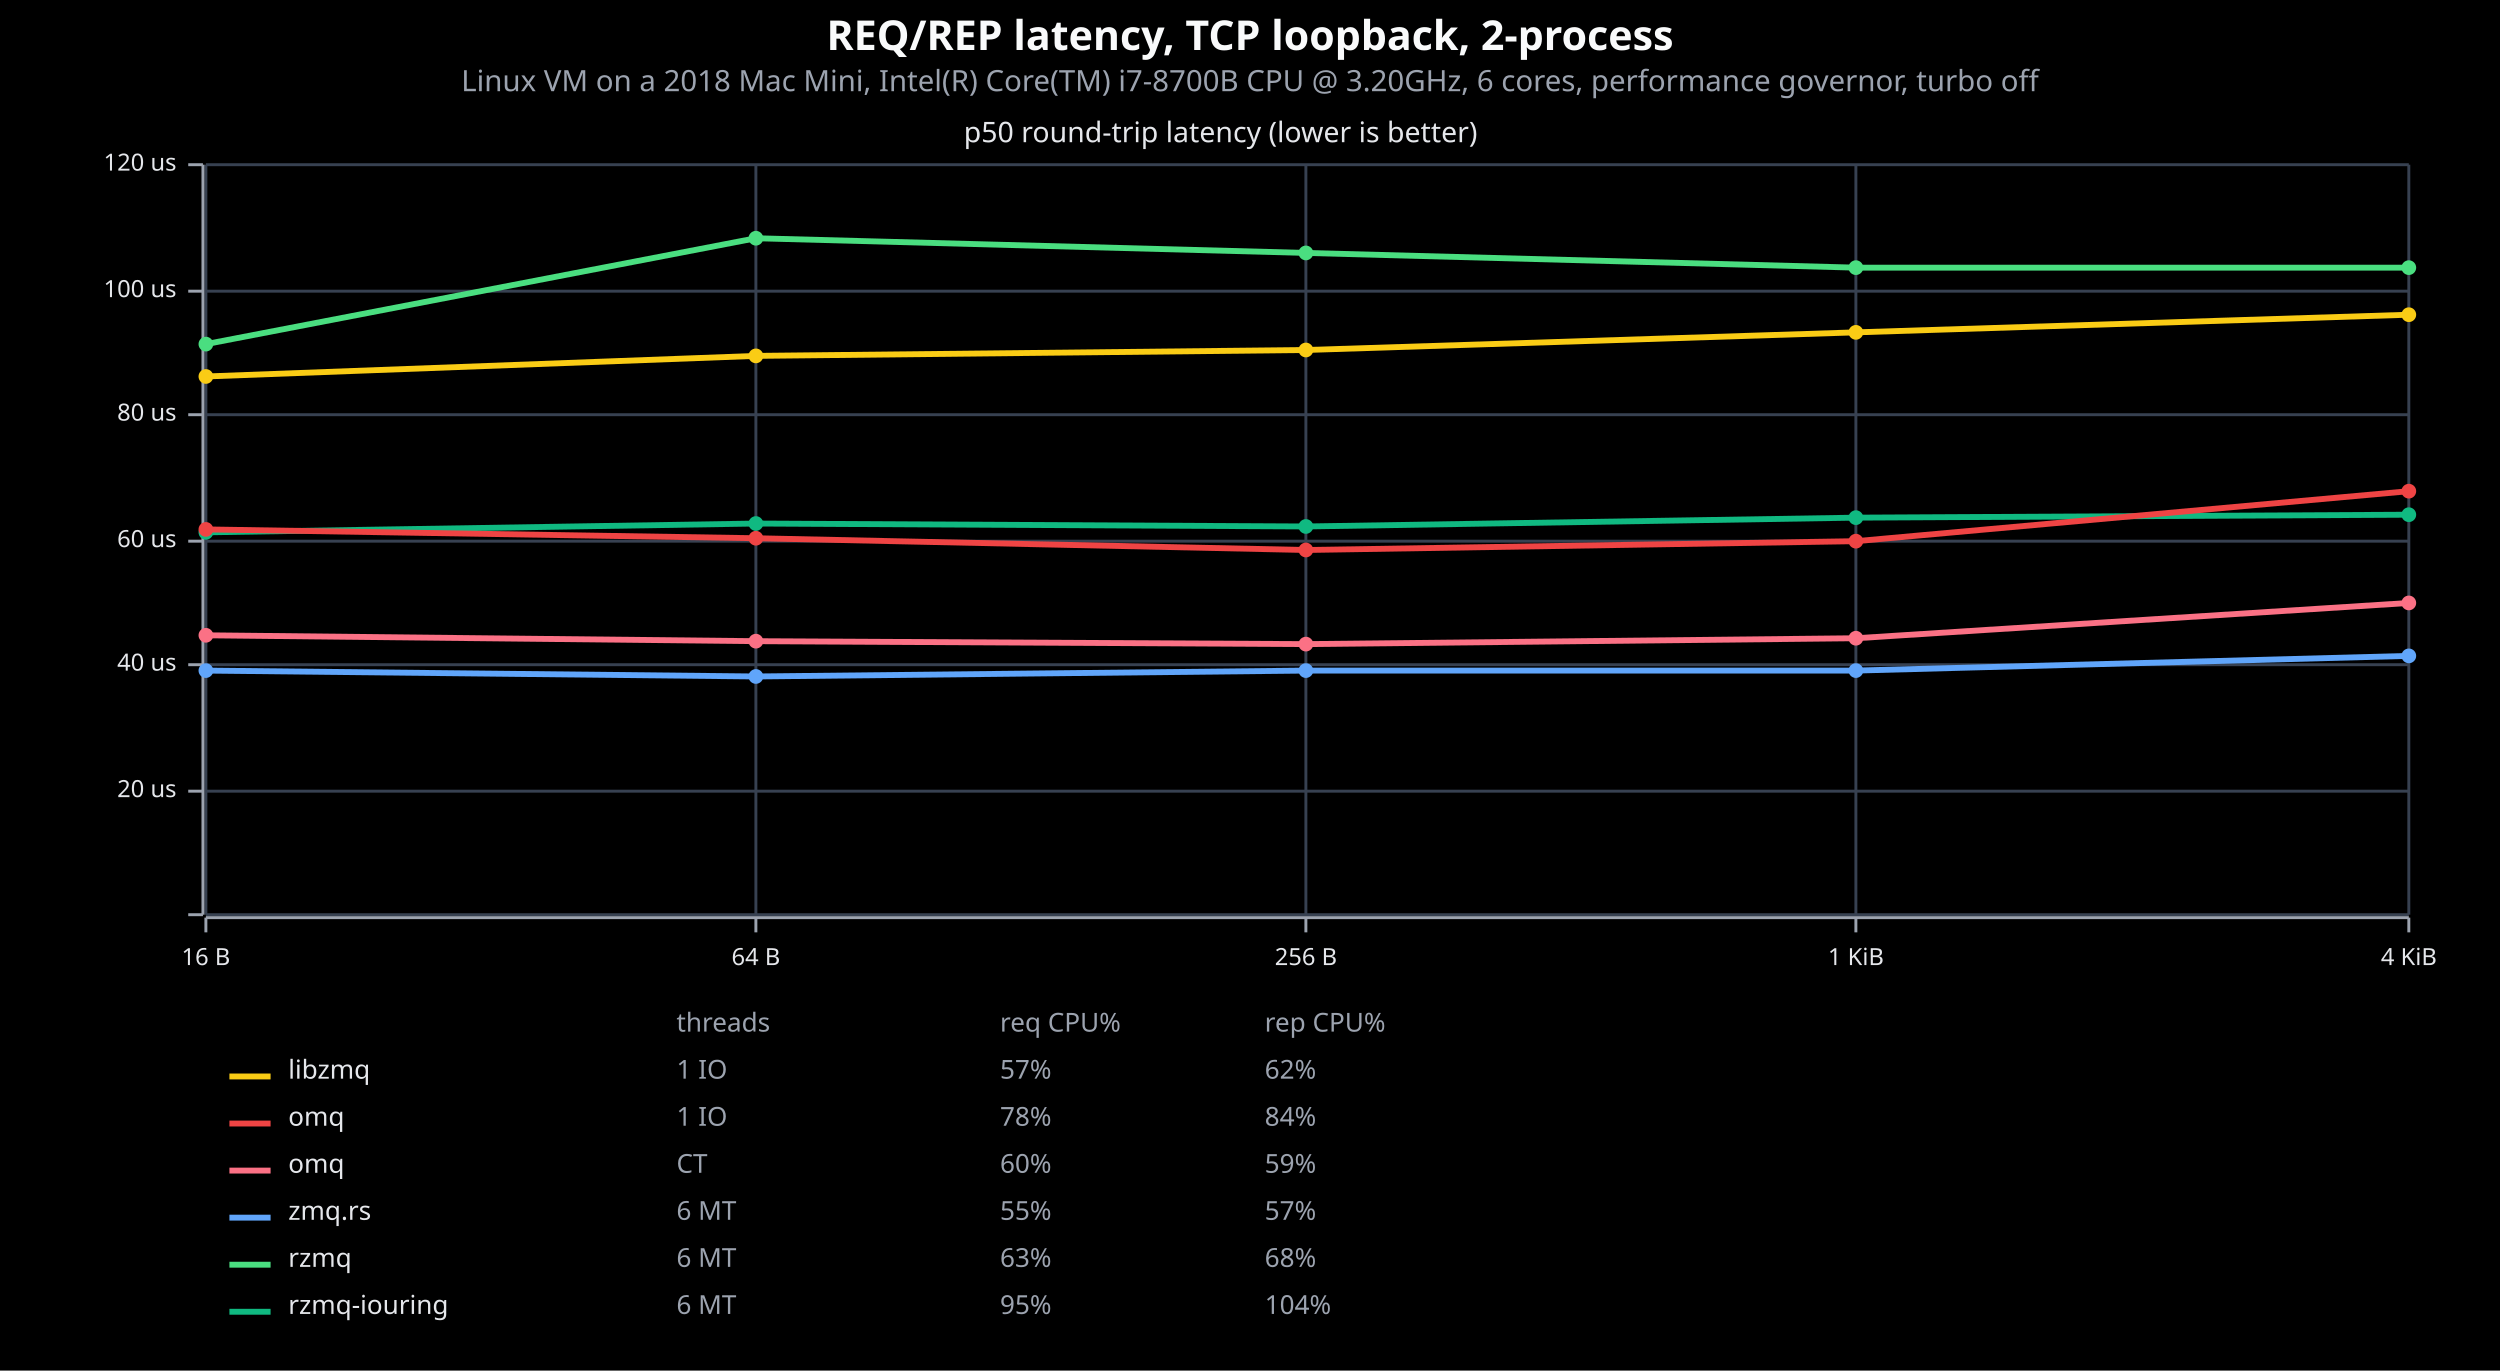
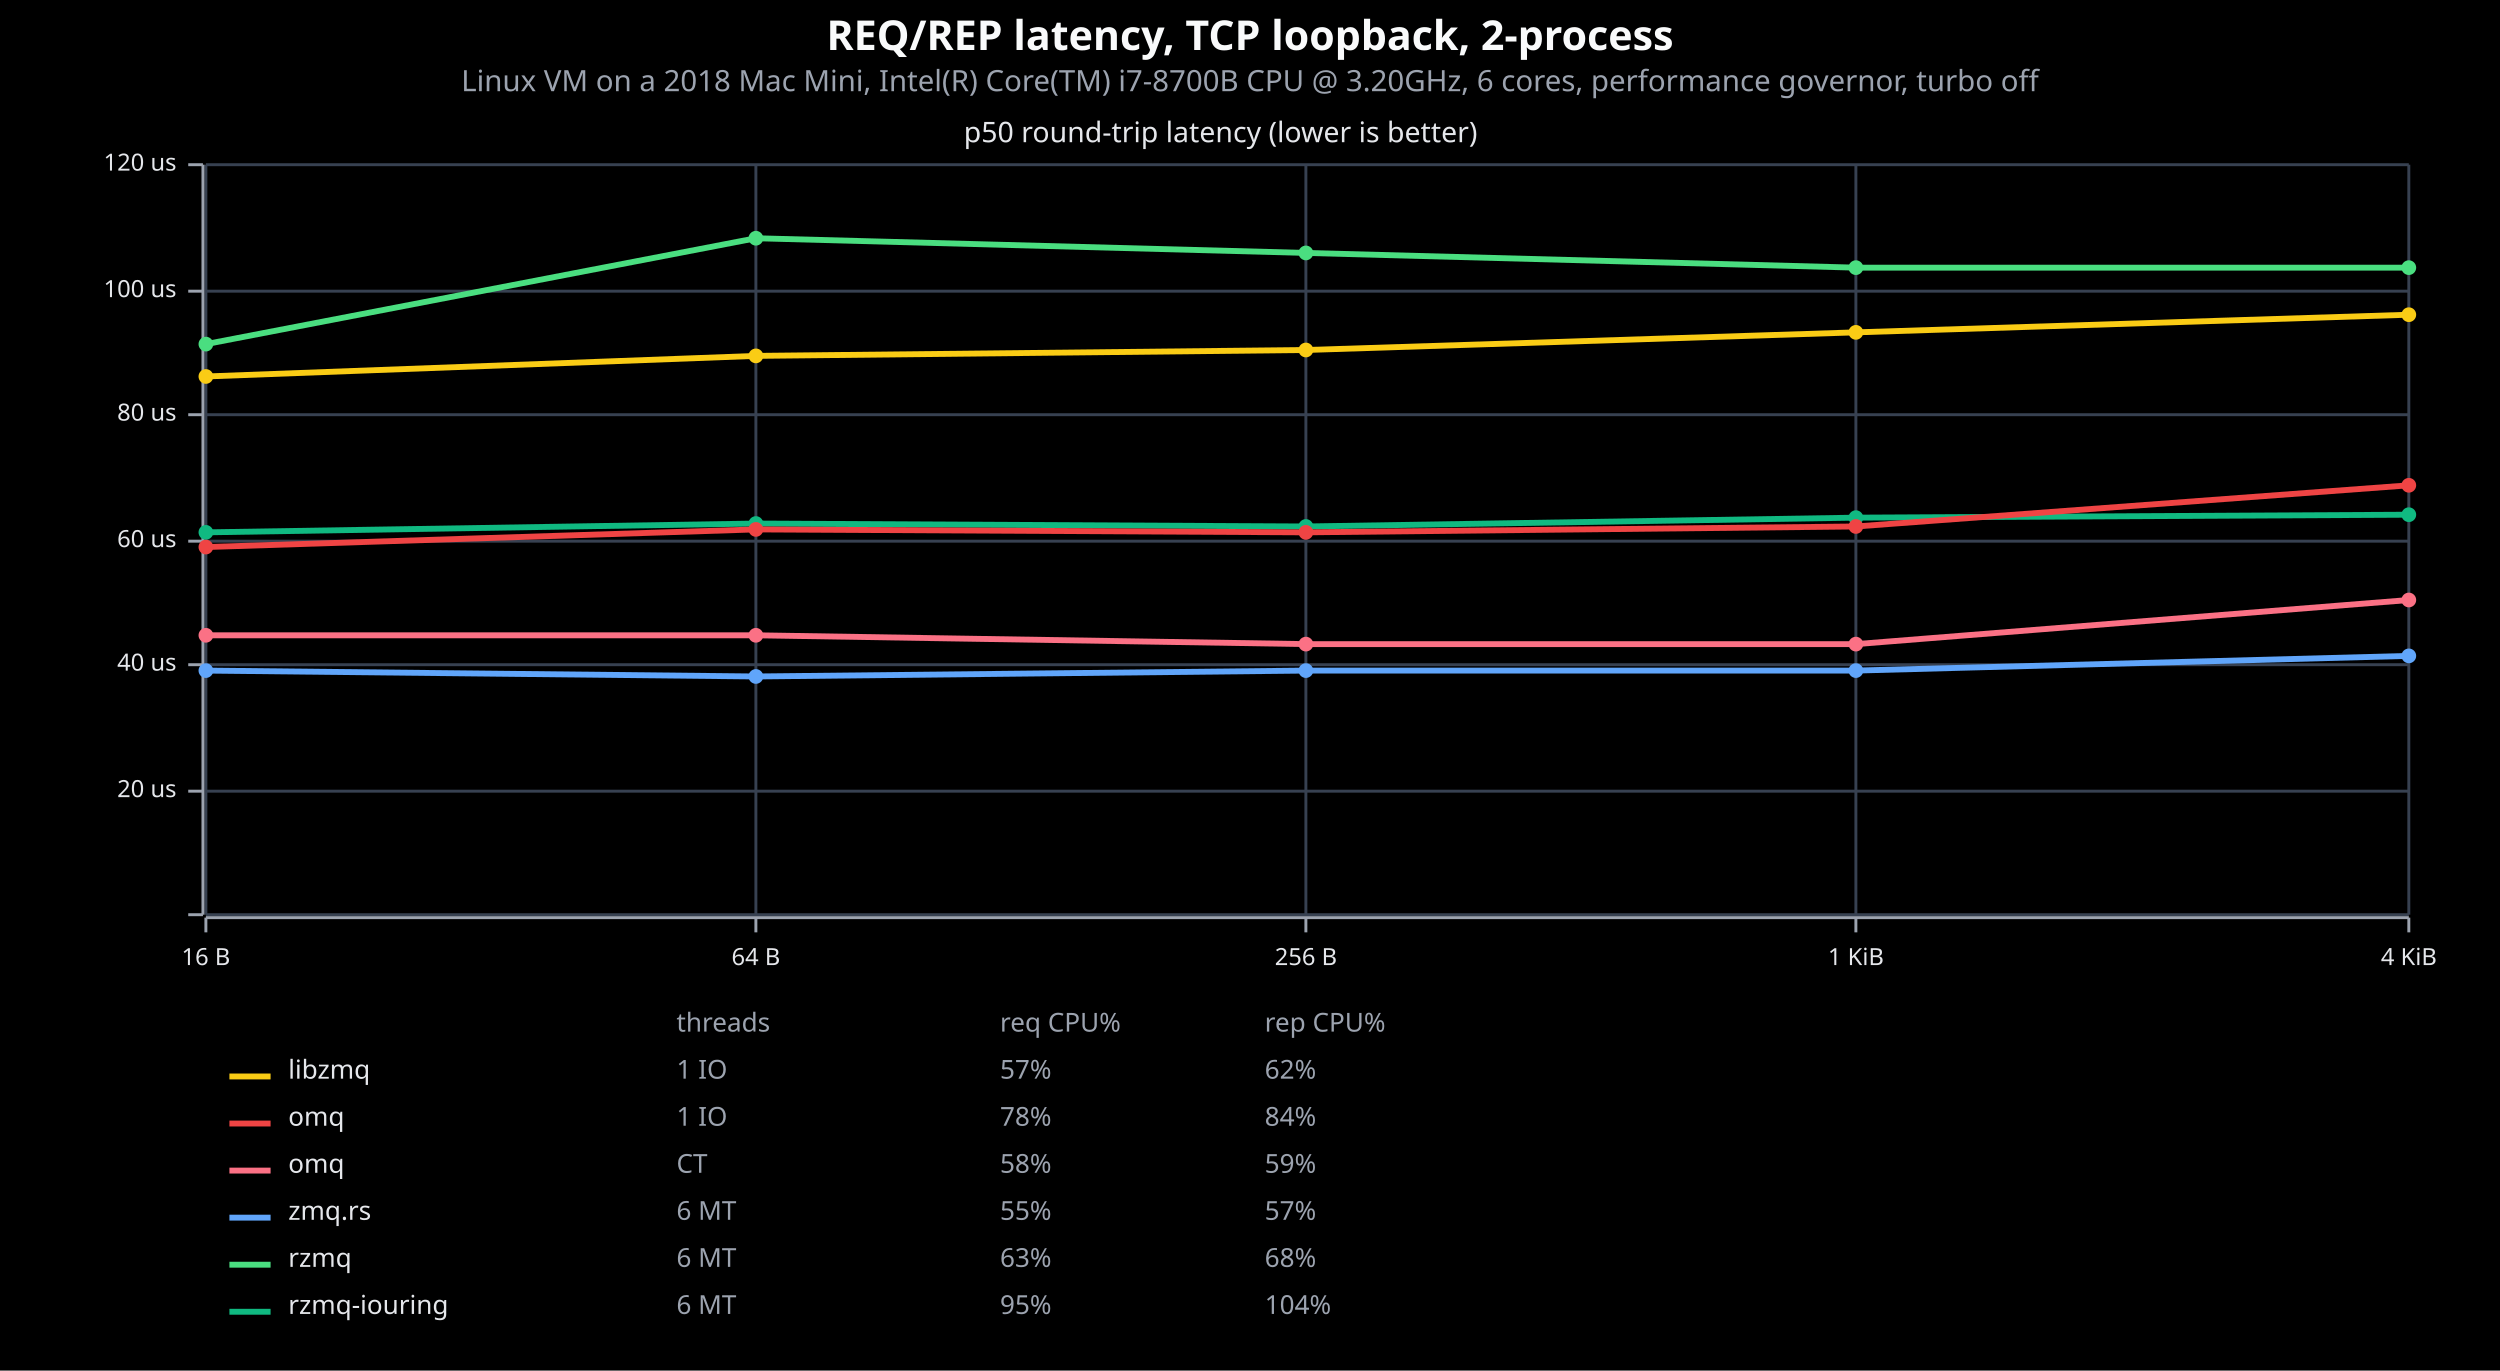
<svg xmlns="http://www.w3.org/2000/svg" viewBox="0 0 850 466" font-family="system-ui, -apple-system, sans-serif">
  <rect x="0" y="0" width="850" height="466" opacity="1" fill="#000000" stroke="none" />
  <text x="425" y="17" text-anchor="middle" font-family="sans-serif" font-size="14" font-weight="bold" fill="#F9FAFB">REQ/REP latency, TCP loopback, 2-process</text>
  <text x="425" y="31" text-anchor="middle" font-family="sans-serif" font-size="10" fill="#9CA3AF">Linux VM on a 2018 Mac Mini, Intel(R) Core(TM) i7-8700B CPU @ 3.20GHz, 6 cores, performance governor, turbo off</text>
  <text x="415" y="41" dy="0.76em" text-anchor="middle" font-family="sans-serif" font-size="9.677" opacity="1" fill="#E5E7EB">
p50 round-trip latency (lower is better)
</text>
  <line opacity="1" stroke="#374151" stroke-width="1" x1="70" y1="311" x2="70" y2="56" />
  <line opacity="1" stroke="#374151" stroke-width="1" x1="257" y1="311" x2="257" y2="56" />
  <line opacity="1" stroke="#374151" stroke-width="1" x1="444" y1="311" x2="444" y2="56" />
  <line opacity="1" stroke="#374151" stroke-width="1" x1="631" y1="311" x2="631" y2="56" />
  <line opacity="1" stroke="#374151" stroke-width="1" x1="819" y1="311" x2="819" y2="56" />
  <line opacity="1" stroke="#374151" stroke-width="1" x1="70" y1="311" x2="819" y2="311" />
  <line opacity="1" stroke="#374151" stroke-width="1" x1="70" y1="269" x2="819" y2="269" />
  <line opacity="1" stroke="#374151" stroke-width="1" x1="70" y1="226" x2="819" y2="226" />
  <line opacity="1" stroke="#374151" stroke-width="1" x1="70" y1="184" x2="819" y2="184" />
  <line opacity="1" stroke="#374151" stroke-width="1" x1="70" y1="141" x2="819" y2="141" />
  <line opacity="1" stroke="#374151" stroke-width="1" x1="70" y1="99" x2="819" y2="99" />
  <line opacity="1" stroke="#374151" stroke-width="1" x1="70" y1="56" x2="819" y2="56" />
  <polyline fill="none" opacity="1" stroke="#9CA3AF" stroke-width="1" points="69,56 69,311 " />
  <text x="60" y="311" dy="0.5ex" text-anchor="end" font-family="sans-serif" font-size="8.065" opacity="1" fill="#E5E7EB">

</text>
  <polyline fill="none" opacity="1" stroke="#9CA3AF" stroke-width="1" points="64,311 69,311 " />
  <text x="60" y="269" dy="0.5ex" text-anchor="end" font-family="sans-serif" font-size="8.065" opacity="1" fill="#E5E7EB">
20 us
</text>
  <polyline fill="none" opacity="1" stroke="#9CA3AF" stroke-width="1" points="64,269 69,269 " />
  <text x="60" y="226" dy="0.5ex" text-anchor="end" font-family="sans-serif" font-size="8.065" opacity="1" fill="#E5E7EB">
40 us
</text>
  <polyline fill="none" opacity="1" stroke="#9CA3AF" stroke-width="1" points="64,226 69,226 " />
  <text x="60" y="184" dy="0.5ex" text-anchor="end" font-family="sans-serif" font-size="8.065" opacity="1" fill="#E5E7EB">
60 us
</text>
  <polyline fill="none" opacity="1" stroke="#9CA3AF" stroke-width="1" points="64,184 69,184 " />
  <text x="60" y="141" dy="0.5ex" text-anchor="end" font-family="sans-serif" font-size="8.065" opacity="1" fill="#E5E7EB">
80 us
</text>
  <polyline fill="none" opacity="1" stroke="#9CA3AF" stroke-width="1" points="64,141 69,141 " />
  <text x="60" y="99" dy="0.5ex" text-anchor="end" font-family="sans-serif" font-size="8.065" opacity="1" fill="#E5E7EB">
100 us
</text>
  <polyline fill="none" opacity="1" stroke="#9CA3AF" stroke-width="1" points="64,99 69,99 " />
  <text x="60" y="56" dy="0.5ex" text-anchor="end" font-family="sans-serif" font-size="8.065" opacity="1" fill="#E5E7EB">
120 us
</text>
  <polyline fill="none" opacity="1" stroke="#9CA3AF" stroke-width="1" points="64,56 69,56 " />
  <polyline fill="none" opacity="1" stroke="#9CA3AF" stroke-width="1" points="70,312 819,312 " />
  <text x="70" y="322" dy="0.76em" text-anchor="middle" font-family="sans-serif" font-size="8.065" opacity="1" fill="#E5E7EB">
16 B
</text>
  <polyline fill="none" opacity="1" stroke="#9CA3AF" stroke-width="1" points="70,312 70,317 " />
  <text x="257" y="322" dy="0.76em" text-anchor="middle" font-family="sans-serif" font-size="8.065" opacity="1" fill="#E5E7EB">
64 B
</text>
  <polyline fill="none" opacity="1" stroke="#9CA3AF" stroke-width="1" points="257,312 257,317 " />
  <text x="444" y="322" dy="0.76em" text-anchor="middle" font-family="sans-serif" font-size="8.065" opacity="1" fill="#E5E7EB">
256 B
</text>
  <polyline fill="none" opacity="1" stroke="#9CA3AF" stroke-width="1" points="444,312 444,317 " />
  <text x="631" y="322" dy="0.76em" text-anchor="middle" font-family="sans-serif" font-size="8.065" opacity="1" fill="#E5E7EB">
1 KiB
</text>
  <polyline fill="none" opacity="1" stroke="#9CA3AF" stroke-width="1" points="631,312 631,317 " />
  <text x="819" y="322" dy="0.76em" text-anchor="middle" font-family="sans-serif" font-size="8.065" opacity="1" fill="#E5E7EB">
4 KiB
</text>
  <polyline fill="none" opacity="1" stroke="#9CA3AF" stroke-width="1" points="819,312 819,317 " />
  <polyline fill="none" opacity="1" stroke="#10B981" stroke-width="2" points="70,181 257,178 444,179 631,176 819,175 " />
  <circle cx="70" cy="181" r="2.5" opacity="1" fill="#10B981" stroke="none" stroke-width="1" />
  <circle cx="257" cy="178" r="2.5" opacity="1" fill="#10B981" stroke="none" stroke-width="1" />
  <circle cx="444" cy="179" r="2.5" opacity="1" fill="#10B981" stroke="none" stroke-width="1" />
  <circle cx="631" cy="176" r="2.5" opacity="1" fill="#10B981" stroke="none" stroke-width="1" />
  <circle cx="819" cy="175" r="2.5" opacity="1" fill="#10B981" stroke="none" stroke-width="1" />
  <polyline fill="none" opacity="1" stroke="#4ADE80" stroke-width="2" points="70,117 257,81 444,86 631,91 819,91 " />
  <circle cx="70" cy="117" r="2.5" opacity="1" fill="#4ADE80" stroke="none" stroke-width="1" />
  <circle cx="257" cy="81" r="2.5" opacity="1" fill="#4ADE80" stroke="none" stroke-width="1" />
  <circle cx="444" cy="86" r="2.5" opacity="1" fill="#4ADE80" stroke="none" stroke-width="1" />
  <circle cx="631" cy="91" r="2.5" opacity="1" fill="#4ADE80" stroke="none" stroke-width="1" />
  <circle cx="819" cy="91" r="2.5" opacity="1" fill="#4ADE80" stroke="none" stroke-width="1" />
  <polyline fill="none" opacity="1" stroke="#60A5FA" stroke-width="2" points="70,228 257,230 444,228 631,228 819,223 " />
  <circle cx="70" cy="228" r="2.5" opacity="1" fill="#60A5FA" stroke="none" stroke-width="1" />
  <circle cx="257" cy="230" r="2.5" opacity="1" fill="#60A5FA" stroke="none" stroke-width="1" />
  <circle cx="444" cy="228" r="2.5" opacity="1" fill="#60A5FA" stroke="none" stroke-width="1" />
  <circle cx="631" cy="228" r="2.5" opacity="1" fill="#60A5FA" stroke="none" stroke-width="1" />
  <circle cx="819" cy="223" r="2.5" opacity="1" fill="#60A5FA" stroke="none" stroke-width="1" />
-   <polyline fill="none" opacity="1" stroke="#FB7185" stroke-width="2" points="70,216 257,218 444,219 631,217 819,205 " />
+   <polyline fill="none" opacity="1" stroke="#FB7185" stroke-width="2" points="70,216 257,216 444,219 631,219 819,204 " />
  <circle cx="70" cy="216" r="2.5" opacity="1" fill="#FB7185" stroke="none" stroke-width="1" />
-   <circle cx="257" cy="218" r="2.5" opacity="1" fill="#FB7185" stroke="none" stroke-width="1" />
+   <circle cx="257" cy="216" r="2.5" opacity="1" fill="#FB7185" stroke="none" stroke-width="1" />
  <circle cx="444" cy="219" r="2.5" opacity="1" fill="#FB7185" stroke="none" stroke-width="1" />
-   <circle cx="631" cy="217" r="2.5" opacity="1" fill="#FB7185" stroke="none" stroke-width="1" />
-   <circle cx="819" cy="205" r="2.5" opacity="1" fill="#FB7185" stroke="none" stroke-width="1" />
-   <polyline fill="none" opacity="1" stroke="#EF4444" stroke-width="2" points="70,180 257,183 444,187 631,184 819,167 " />
-   <circle cx="70" cy="180" r="2.5" opacity="1" fill="#EF4444" stroke="none" stroke-width="1" />
-   <circle cx="257" cy="183" r="2.5" opacity="1" fill="#EF4444" stroke="none" stroke-width="1" />
-   <circle cx="444" cy="187" r="2.5" opacity="1" fill="#EF4444" stroke="none" stroke-width="1" />
-   <circle cx="631" cy="184" r="2.5" opacity="1" fill="#EF4444" stroke="none" stroke-width="1" />
-   <circle cx="819" cy="167" r="2.5" opacity="1" fill="#EF4444" stroke="none" stroke-width="1" />
+   <circle cx="631" cy="219" r="2.5" opacity="1" fill="#FB7185" stroke="none" stroke-width="1" />
+   <circle cx="819" cy="204" r="2.5" opacity="1" fill="#FB7185" stroke="none" stroke-width="1" />
+   <polyline fill="none" opacity="1" stroke="#EF4444" stroke-width="2" points="70,186 257,180 444,181 631,179 819,165 " />
+   <circle cx="70" cy="186" r="2.5" opacity="1" fill="#EF4444" stroke="none" stroke-width="1" />
+   <circle cx="257" cy="180" r="2.5" opacity="1" fill="#EF4444" stroke="none" stroke-width="1" />
+   <circle cx="444" cy="181" r="2.5" opacity="1" fill="#EF4444" stroke="none" stroke-width="1" />
+   <circle cx="631" cy="179" r="2.5" opacity="1" fill="#EF4444" stroke="none" stroke-width="1" />
+   <circle cx="819" cy="165" r="2.5" opacity="1" fill="#EF4444" stroke="none" stroke-width="1" />
  <polyline fill="none" opacity="1" stroke="#FACC15" stroke-width="2" points="70,128 257,121 444,119 631,113 819,107 " />
  <circle cx="70" cy="128" r="2.5" opacity="1" fill="#FACC15" stroke="none" stroke-width="1" />
  <circle cx="257" cy="121" r="2.5" opacity="1" fill="#FACC15" stroke="none" stroke-width="1" />
  <circle cx="444" cy="119" r="2.5" opacity="1" fill="#FACC15" stroke="none" stroke-width="1" />
  <circle cx="631" cy="113" r="2.5" opacity="1" fill="#FACC15" stroke="none" stroke-width="1" />
  <circle cx="819" cy="107" r="2.5" opacity="1" fill="#FACC15" stroke="none" stroke-width="1" />
  <text x="230" y="344" dy="0.76em" text-anchor="start" font-family="sans-serif" font-size="8.871" opacity="1" fill="#9CA3AF">
threads
</text>
  <text x="340" y="344" dy="0.76em" text-anchor="start" font-family="sans-serif" font-size="8.871" opacity="1" fill="#9CA3AF">
req CPU%
</text>
  <text x="430" y="344" dy="0.76em" text-anchor="start" font-family="sans-serif" font-size="8.871" opacity="1" fill="#9CA3AF">
rep CPU%
</text>
  <polyline fill="none" opacity="1" stroke="#FACC15" stroke-width="2" points="78,366 92,366 " />
  <text x="98" y="360" dy="0.76em" text-anchor="start" font-family="sans-serif" font-size="8.871" opacity="1" fill="#E5E7EB">
libzmq
</text>
  <text x="230" y="360" dy="0.76em" text-anchor="start" font-family="sans-serif" font-size="8.871" opacity="1" fill="#9CA3AF">
1 IO
</text>
  <text x="340" y="360" dy="0.76em" text-anchor="start" font-family="sans-serif" font-size="8.871" opacity="1" fill="#9CA3AF">
57%
</text>
  <text x="430" y="360" dy="0.76em" text-anchor="start" font-family="sans-serif" font-size="8.871" opacity="1" fill="#9CA3AF">
62%
</text>
  <polyline fill="none" opacity="1" stroke="#EF4444" stroke-width="2" points="78,382 92,382 " />
  <text x="98" y="376" dy="0.76em" text-anchor="start" font-family="sans-serif" font-size="8.871" opacity="1" fill="#E5E7EB">
omq
</text>
  <text x="230" y="376" dy="0.76em" text-anchor="start" font-family="sans-serif" font-size="8.871" opacity="1" fill="#9CA3AF">
1 IO
</text>
  <text x="340" y="376" dy="0.76em" text-anchor="start" font-family="sans-serif" font-size="8.871" opacity="1" fill="#9CA3AF">
78%
</text>
  <text x="430" y="376" dy="0.76em" text-anchor="start" font-family="sans-serif" font-size="8.871" opacity="1" fill="#9CA3AF">
84%
</text>
  <polyline fill="none" opacity="1" stroke="#FB7185" stroke-width="2" points="78,398 92,398 " />
  <text x="98" y="392" dy="0.76em" text-anchor="start" font-family="sans-serif" font-size="8.871" opacity="1" fill="#E5E7EB">
omq
</text>
  <text x="230" y="392" dy="0.76em" text-anchor="start" font-family="sans-serif" font-size="8.871" opacity="1" fill="#9CA3AF">
CT
</text>
  <text x="340" y="392" dy="0.76em" text-anchor="start" font-family="sans-serif" font-size="8.871" opacity="1" fill="#9CA3AF">
- 60%
+ 58%
</text>
  <text x="430" y="392" dy="0.76em" text-anchor="start" font-family="sans-serif" font-size="8.871" opacity="1" fill="#9CA3AF">
59%
</text>
  <polyline fill="none" opacity="1" stroke="#60A5FA" stroke-width="2" points="78,414 92,414 " />
  <text x="98" y="408" dy="0.76em" text-anchor="start" font-family="sans-serif" font-size="8.871" opacity="1" fill="#E5E7EB">
zmq.rs
</text>
  <text x="230" y="408" dy="0.76em" text-anchor="start" font-family="sans-serif" font-size="8.871" opacity="1" fill="#9CA3AF">
6 MT
</text>
  <text x="340" y="408" dy="0.76em" text-anchor="start" font-family="sans-serif" font-size="8.871" opacity="1" fill="#9CA3AF">
55%
</text>
  <text x="430" y="408" dy="0.76em" text-anchor="start" font-family="sans-serif" font-size="8.871" opacity="1" fill="#9CA3AF">
57%
</text>
  <polyline fill="none" opacity="1" stroke="#4ADE80" stroke-width="2" points="78,430 92,430 " />
  <text x="98" y="424" dy="0.76em" text-anchor="start" font-family="sans-serif" font-size="8.871" opacity="1" fill="#E5E7EB">
rzmq
</text>
  <text x="230" y="424" dy="0.76em" text-anchor="start" font-family="sans-serif" font-size="8.871" opacity="1" fill="#9CA3AF">
6 MT
</text>
  <text x="340" y="424" dy="0.76em" text-anchor="start" font-family="sans-serif" font-size="8.871" opacity="1" fill="#9CA3AF">
63%
</text>
  <text x="430" y="424" dy="0.76em" text-anchor="start" font-family="sans-serif" font-size="8.871" opacity="1" fill="#9CA3AF">
68%
</text>
  <polyline fill="none" opacity="1" stroke="#10B981" stroke-width="2" points="78,446 92,446 " />
  <text x="98" y="440" dy="0.76em" text-anchor="start" font-family="sans-serif" font-size="8.871" opacity="1" fill="#E5E7EB">
rzmq-iouring
</text>
  <text x="230" y="440" dy="0.76em" text-anchor="start" font-family="sans-serif" font-size="8.871" opacity="1" fill="#9CA3AF">
6 MT
</text>
  <text x="340" y="440" dy="0.76em" text-anchor="start" font-family="sans-serif" font-size="8.871" opacity="1" fill="#9CA3AF">
95%
</text>
  <text x="430" y="440" dy="0.76em" text-anchor="start" font-family="sans-serif" font-size="8.871" opacity="1" fill="#9CA3AF">
104%
</text>
</svg>
